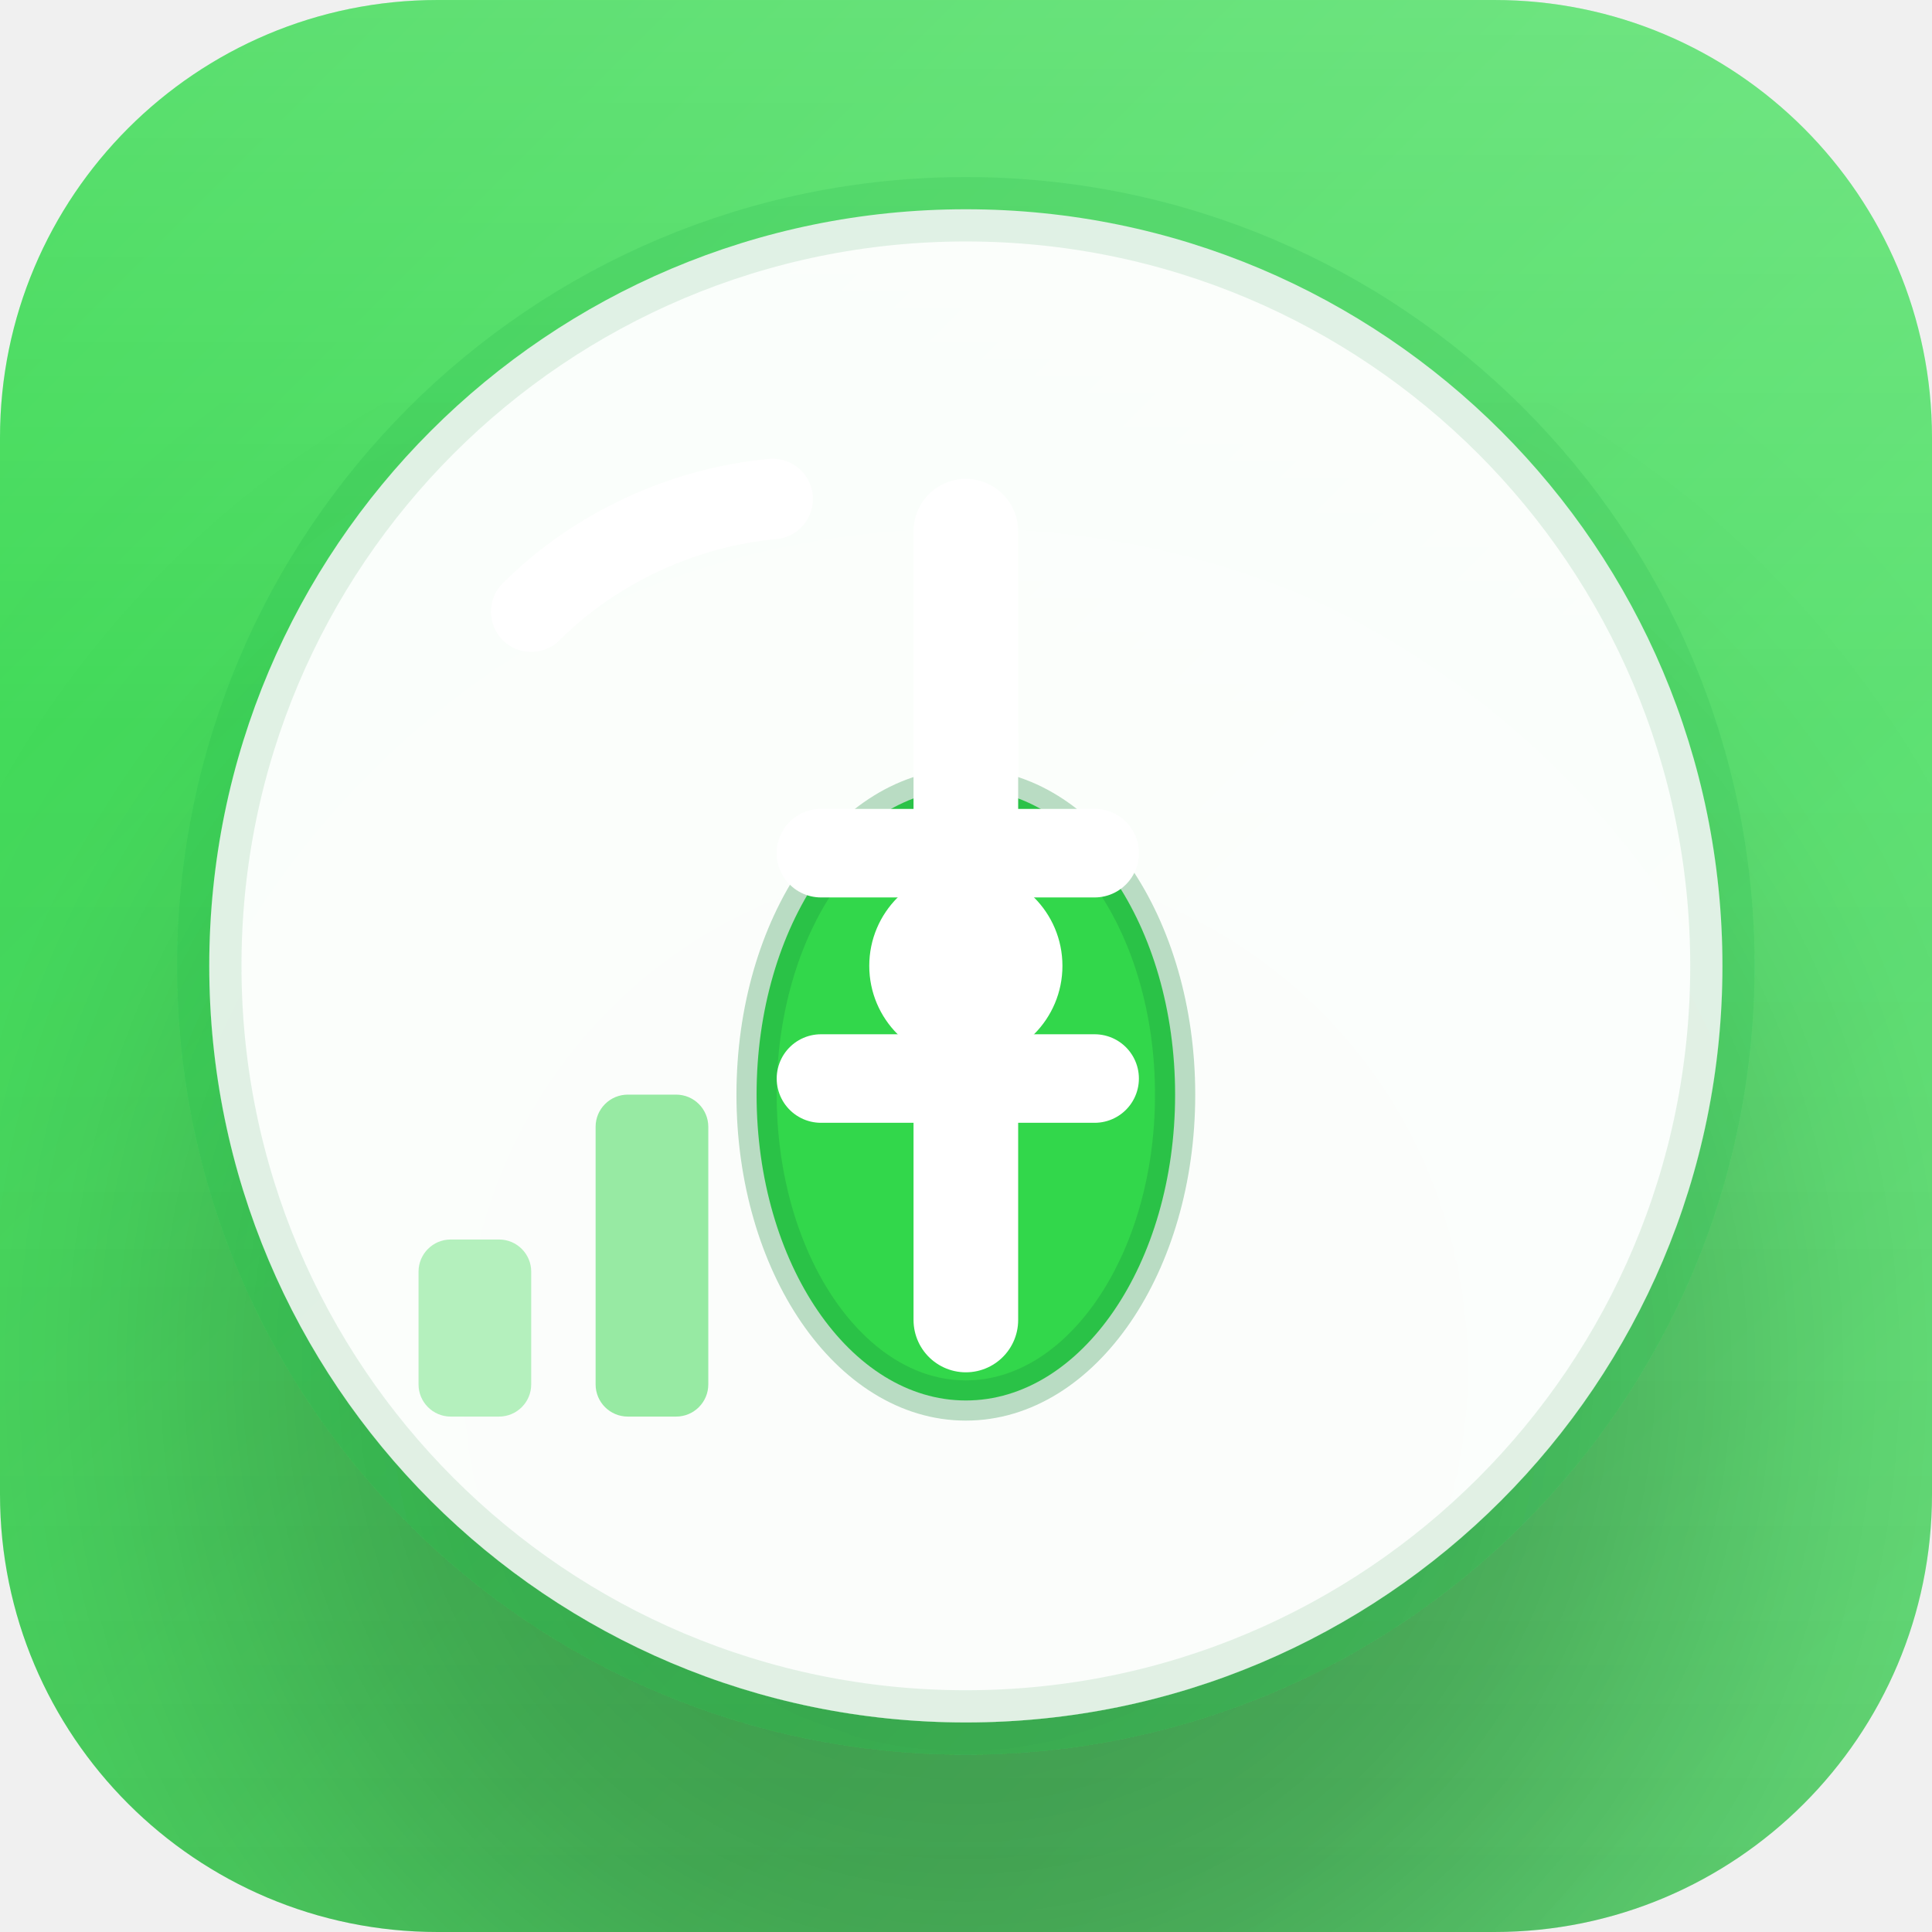
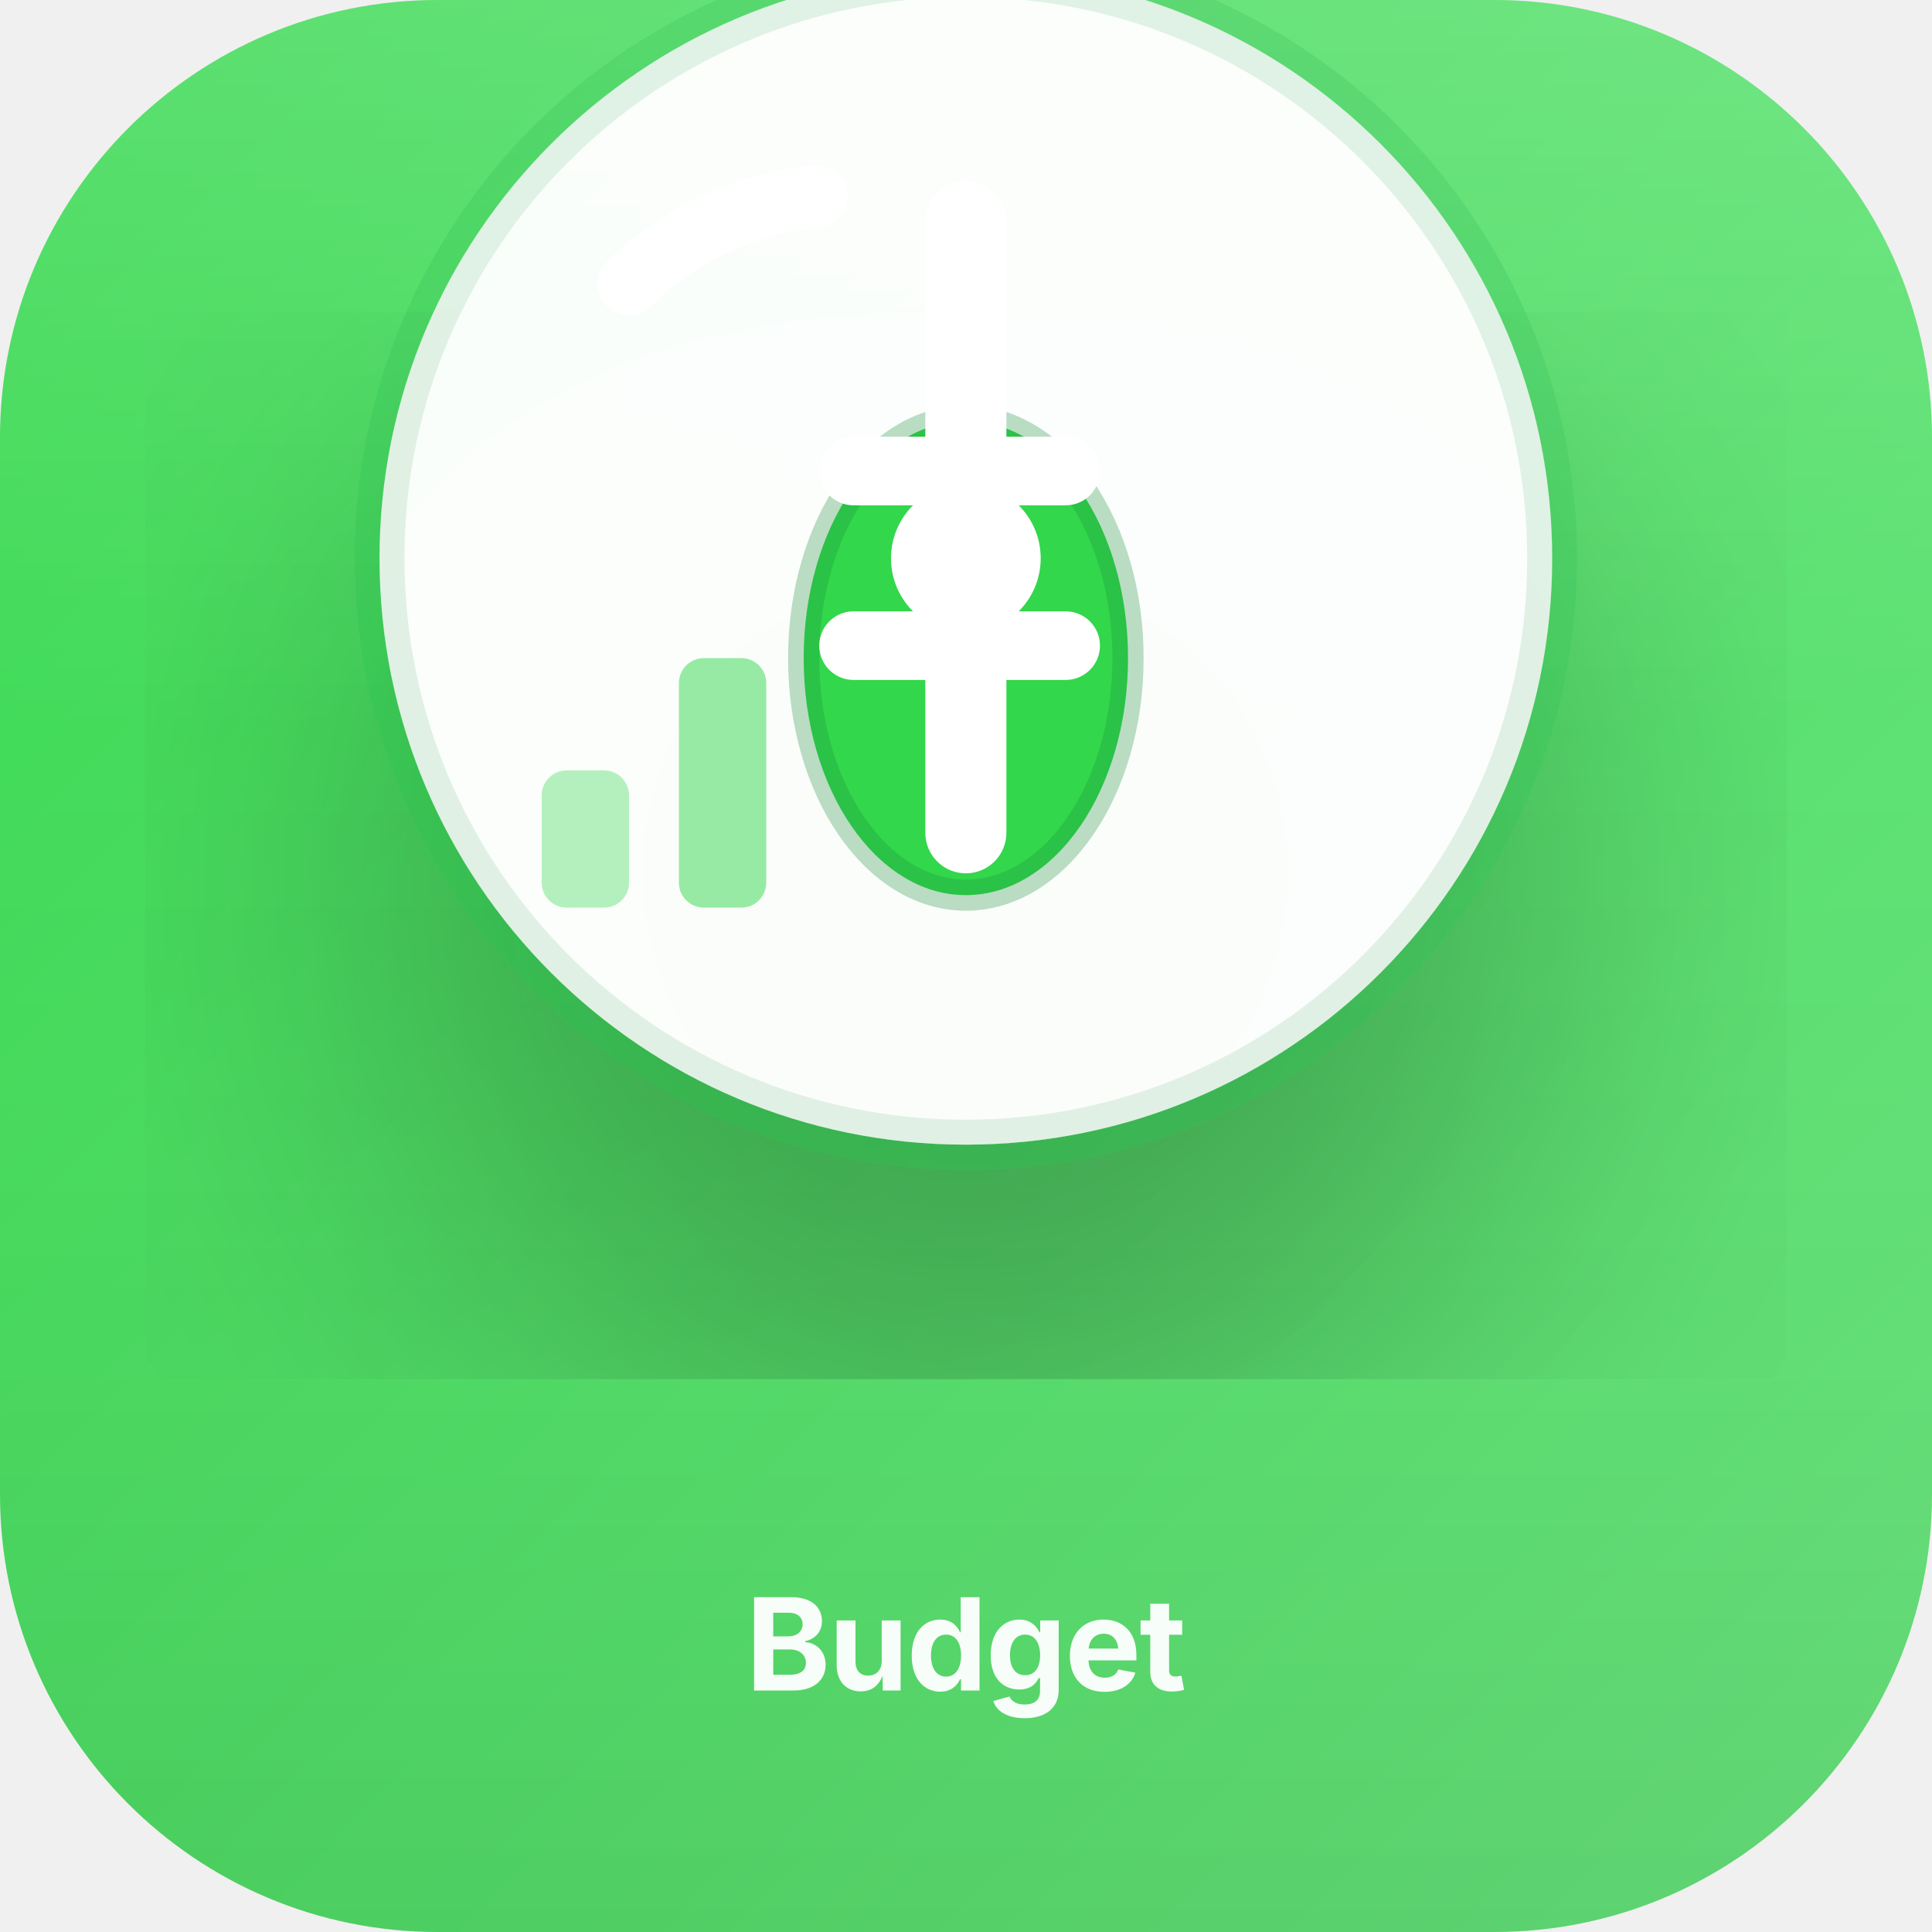
<svg xmlns="http://www.w3.org/2000/svg" viewBox="0 0 512 512" width="512" height="512">
  <defs>
    <linearGradient id="bg" x1="0%" y1="0%" x2="100%" y2="100%">
      <stop offset="0%" stop-color="#32D74B" />
      <stop offset="100%" stop-color="#6AE57E" />
    </linearGradient>
    <clipPath id="r">
      <rect width="512" height="512" rx="116" />
    </clipPath>
    <linearGradient id="sheen" x1="0%" y1="0%" x2="0%" y2="100%">
      <stop offset="0%" stop-color="#ffffff" stop-opacity="0.20" />
      <stop offset="38%" stop-color="#ffffff" stop-opacity="0.03" />
      <stop offset="100%" stop-color="#000000" stop-opacity="0.08" />
    </linearGradient>
    <filter id="shadow" x="-20%" y="-20%" width="140%" height="140%">
      <feDropShadow dx="0" dy="5" stdDeviation="4" flood-color="#000000" flood-opacity="0.25" />
    </filter>
  </defs>
  <g clip-path="url(#r)">
    <rect width="512" height="512" fill="url(#bg)" />
    <rect width="512" height="512" fill="url(#sheen)" />
-     <g transform="translate(-0.0 -0.0) scale(21.33)" filter="url(#shadow)">
+     <g transform="translate(57.6 -50.4) scale(16.53)" filter="url(#shadow)">
      <circle cx="12" cy="12" r="9.4" fill="#ffffff" fill-opacity="0.97" />
      <circle cx="12" cy="12" r="9.4" fill="none" stroke="#1f8f3d" stroke-opacity="0.12" stroke-width="0.8" />
      <ellipse cx="12" cy="13.6" rx="2.6" ry="3.8" fill="#32D74B" />
      <ellipse cx="12" cy="13.6" rx="2.6" ry="3.8" fill="none" stroke="#1f8f3d" stroke-opacity="0.3" stroke-width="0.5" />
      <path d="M10.2,10.6h3.4M10.2,13.4h3.4" stroke="#ffffff" stroke-width="1.1" stroke-linecap="round" />
      <path d="M12,6.6v9.8" stroke="#ffffff" stroke-width="1.3" stroke-linecap="round" />
      <circle cx="12" cy="12" r="1.2" fill="#ffffff" />
      <rect x="5.2" y="15.4" width="1.4" height="2.2" rx="0.4" fill="#32D74B" fill-opacity="0.35" />
      <rect x="7.4" y="13.6" width="1.4" height="4" rx="0.4" fill="#32D74B" fill-opacity="0.5" />
      <path d="M6.6,7.6c0.8,-0.8 1.9,-1.3 3,-1.4" stroke="#ffffff" stroke-width="1" stroke-linecap="round" fill="none" fill-opacity="0.5" />
    </g>
+     <text x="256" y="448" text-anchor="middle" font-family="'Inter', -apple-system, 'Segoe UI', system-ui, sans-serif" font-size="34" font-weight="700" letter-spacing="-0.5" fill="#ffffff" fill-opacity="0.95">Budget</text>
  </g>
</svg>
